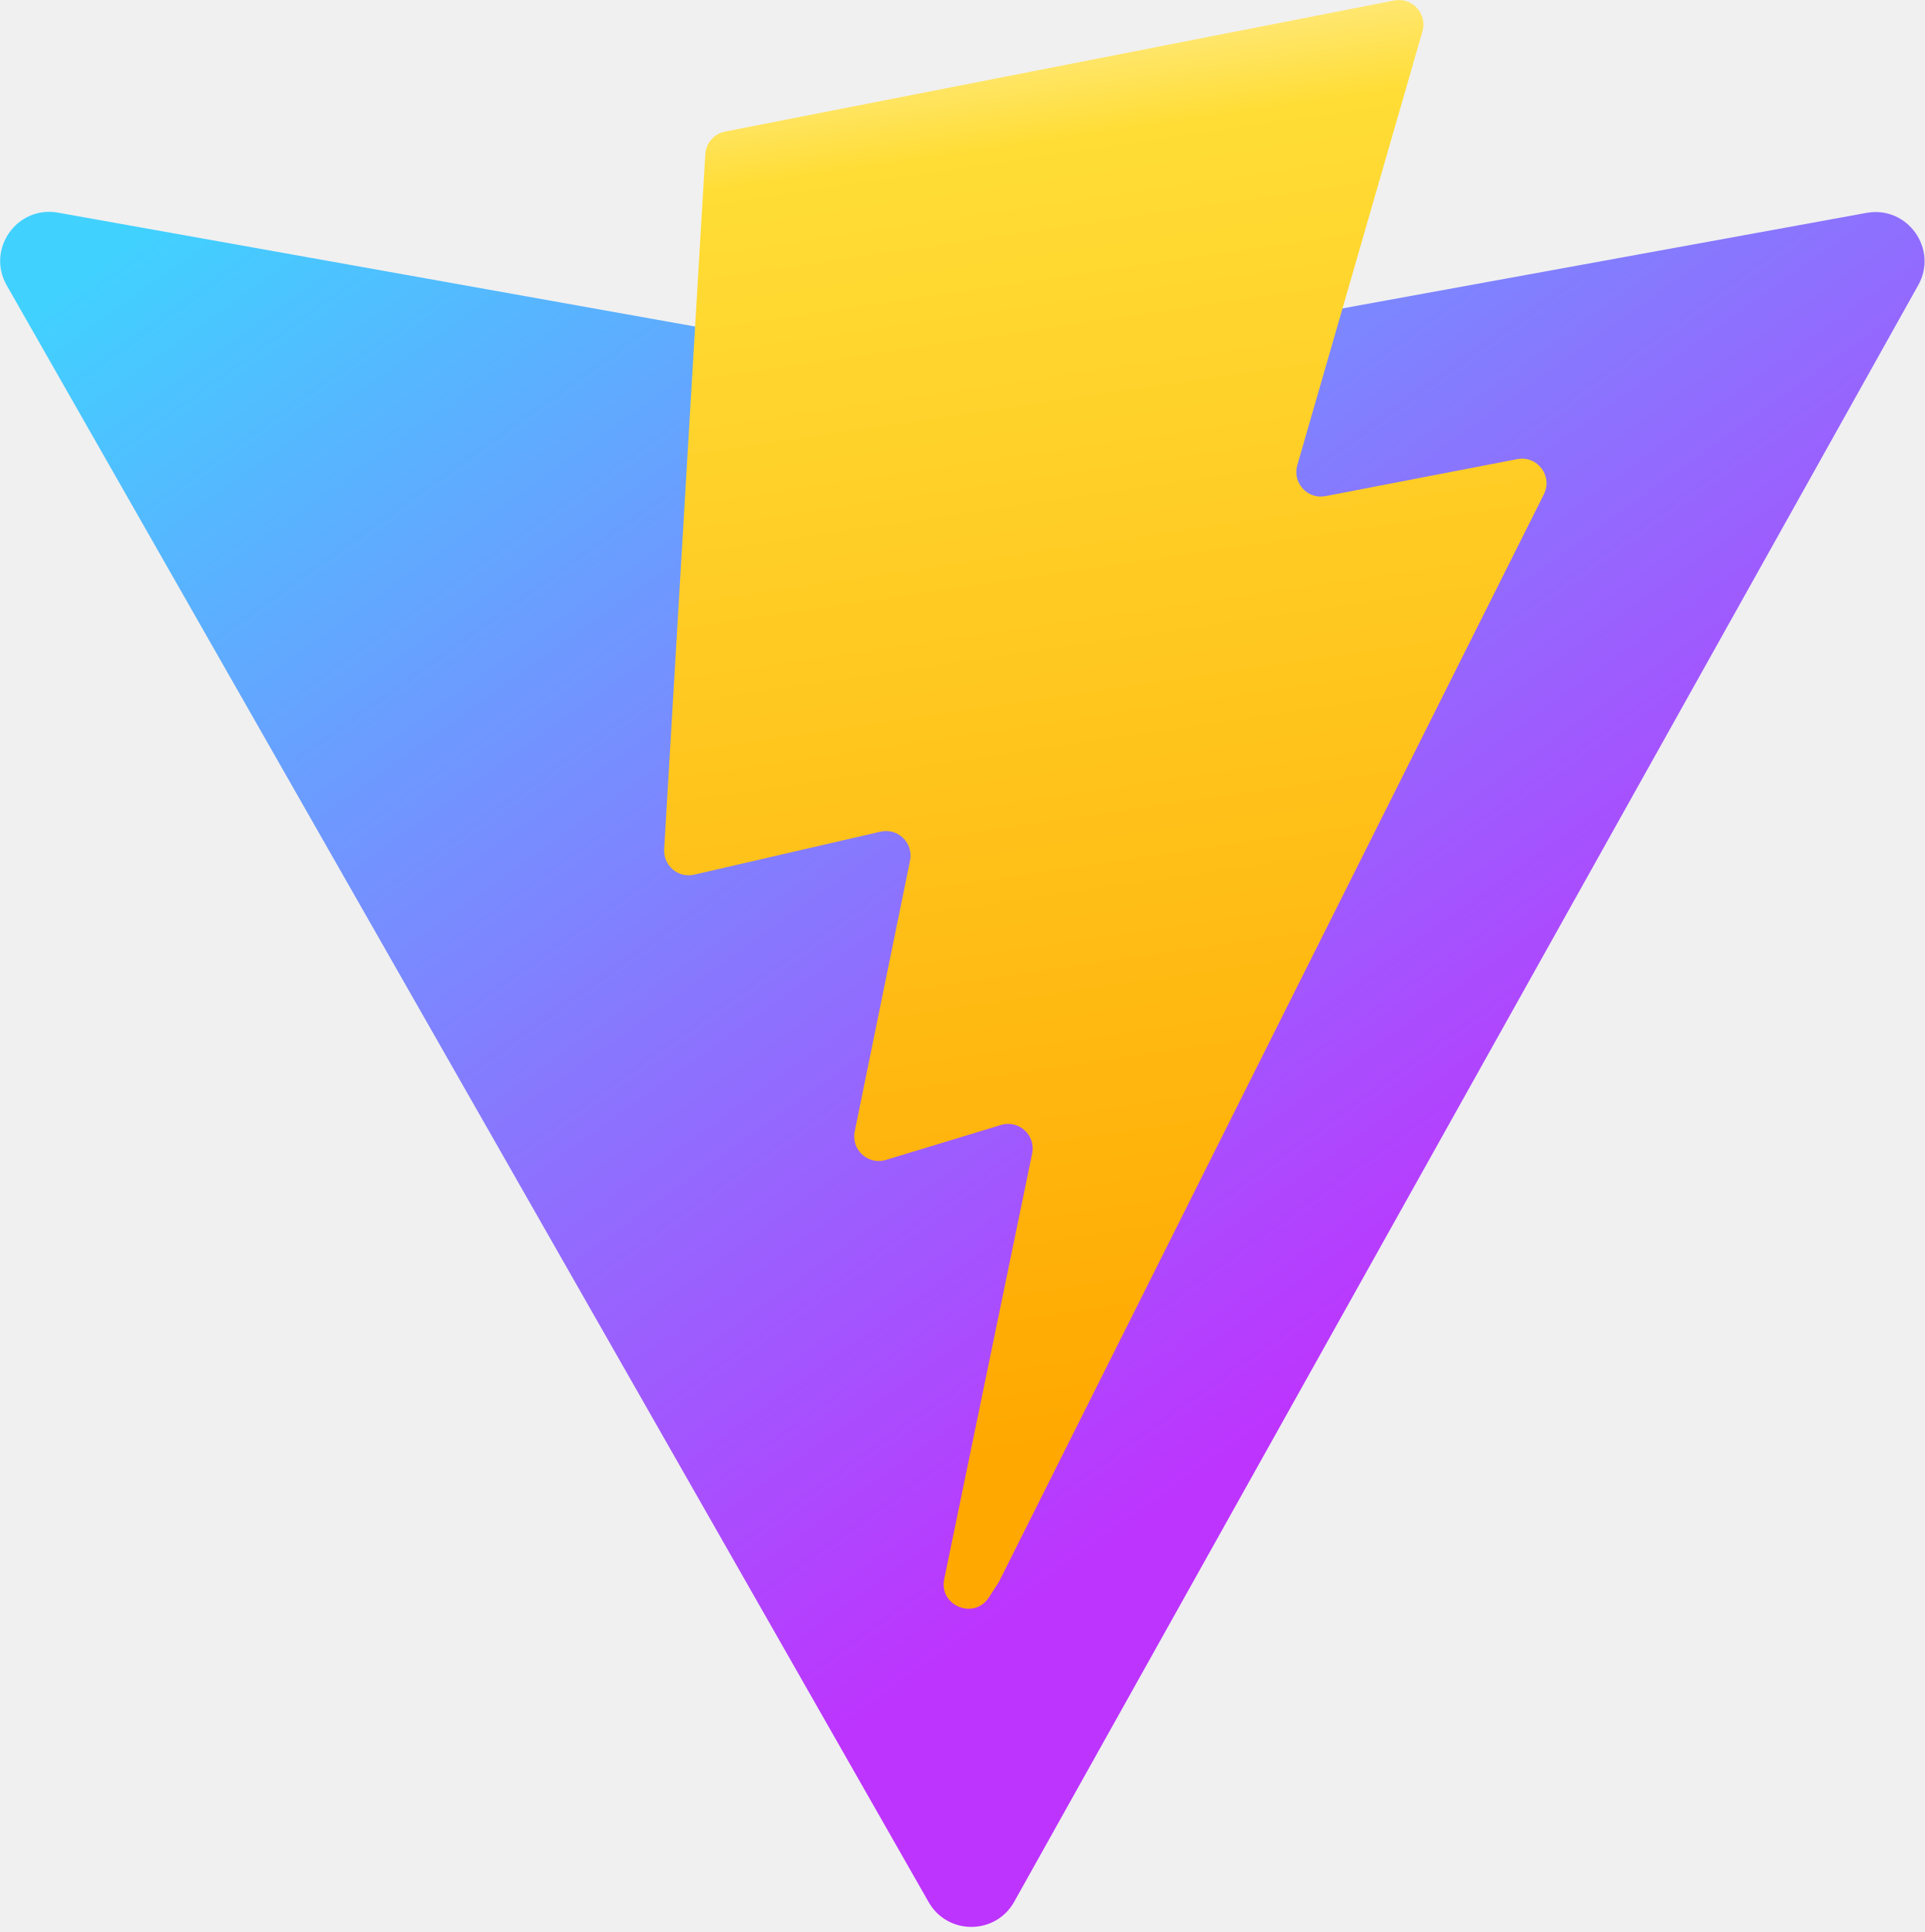
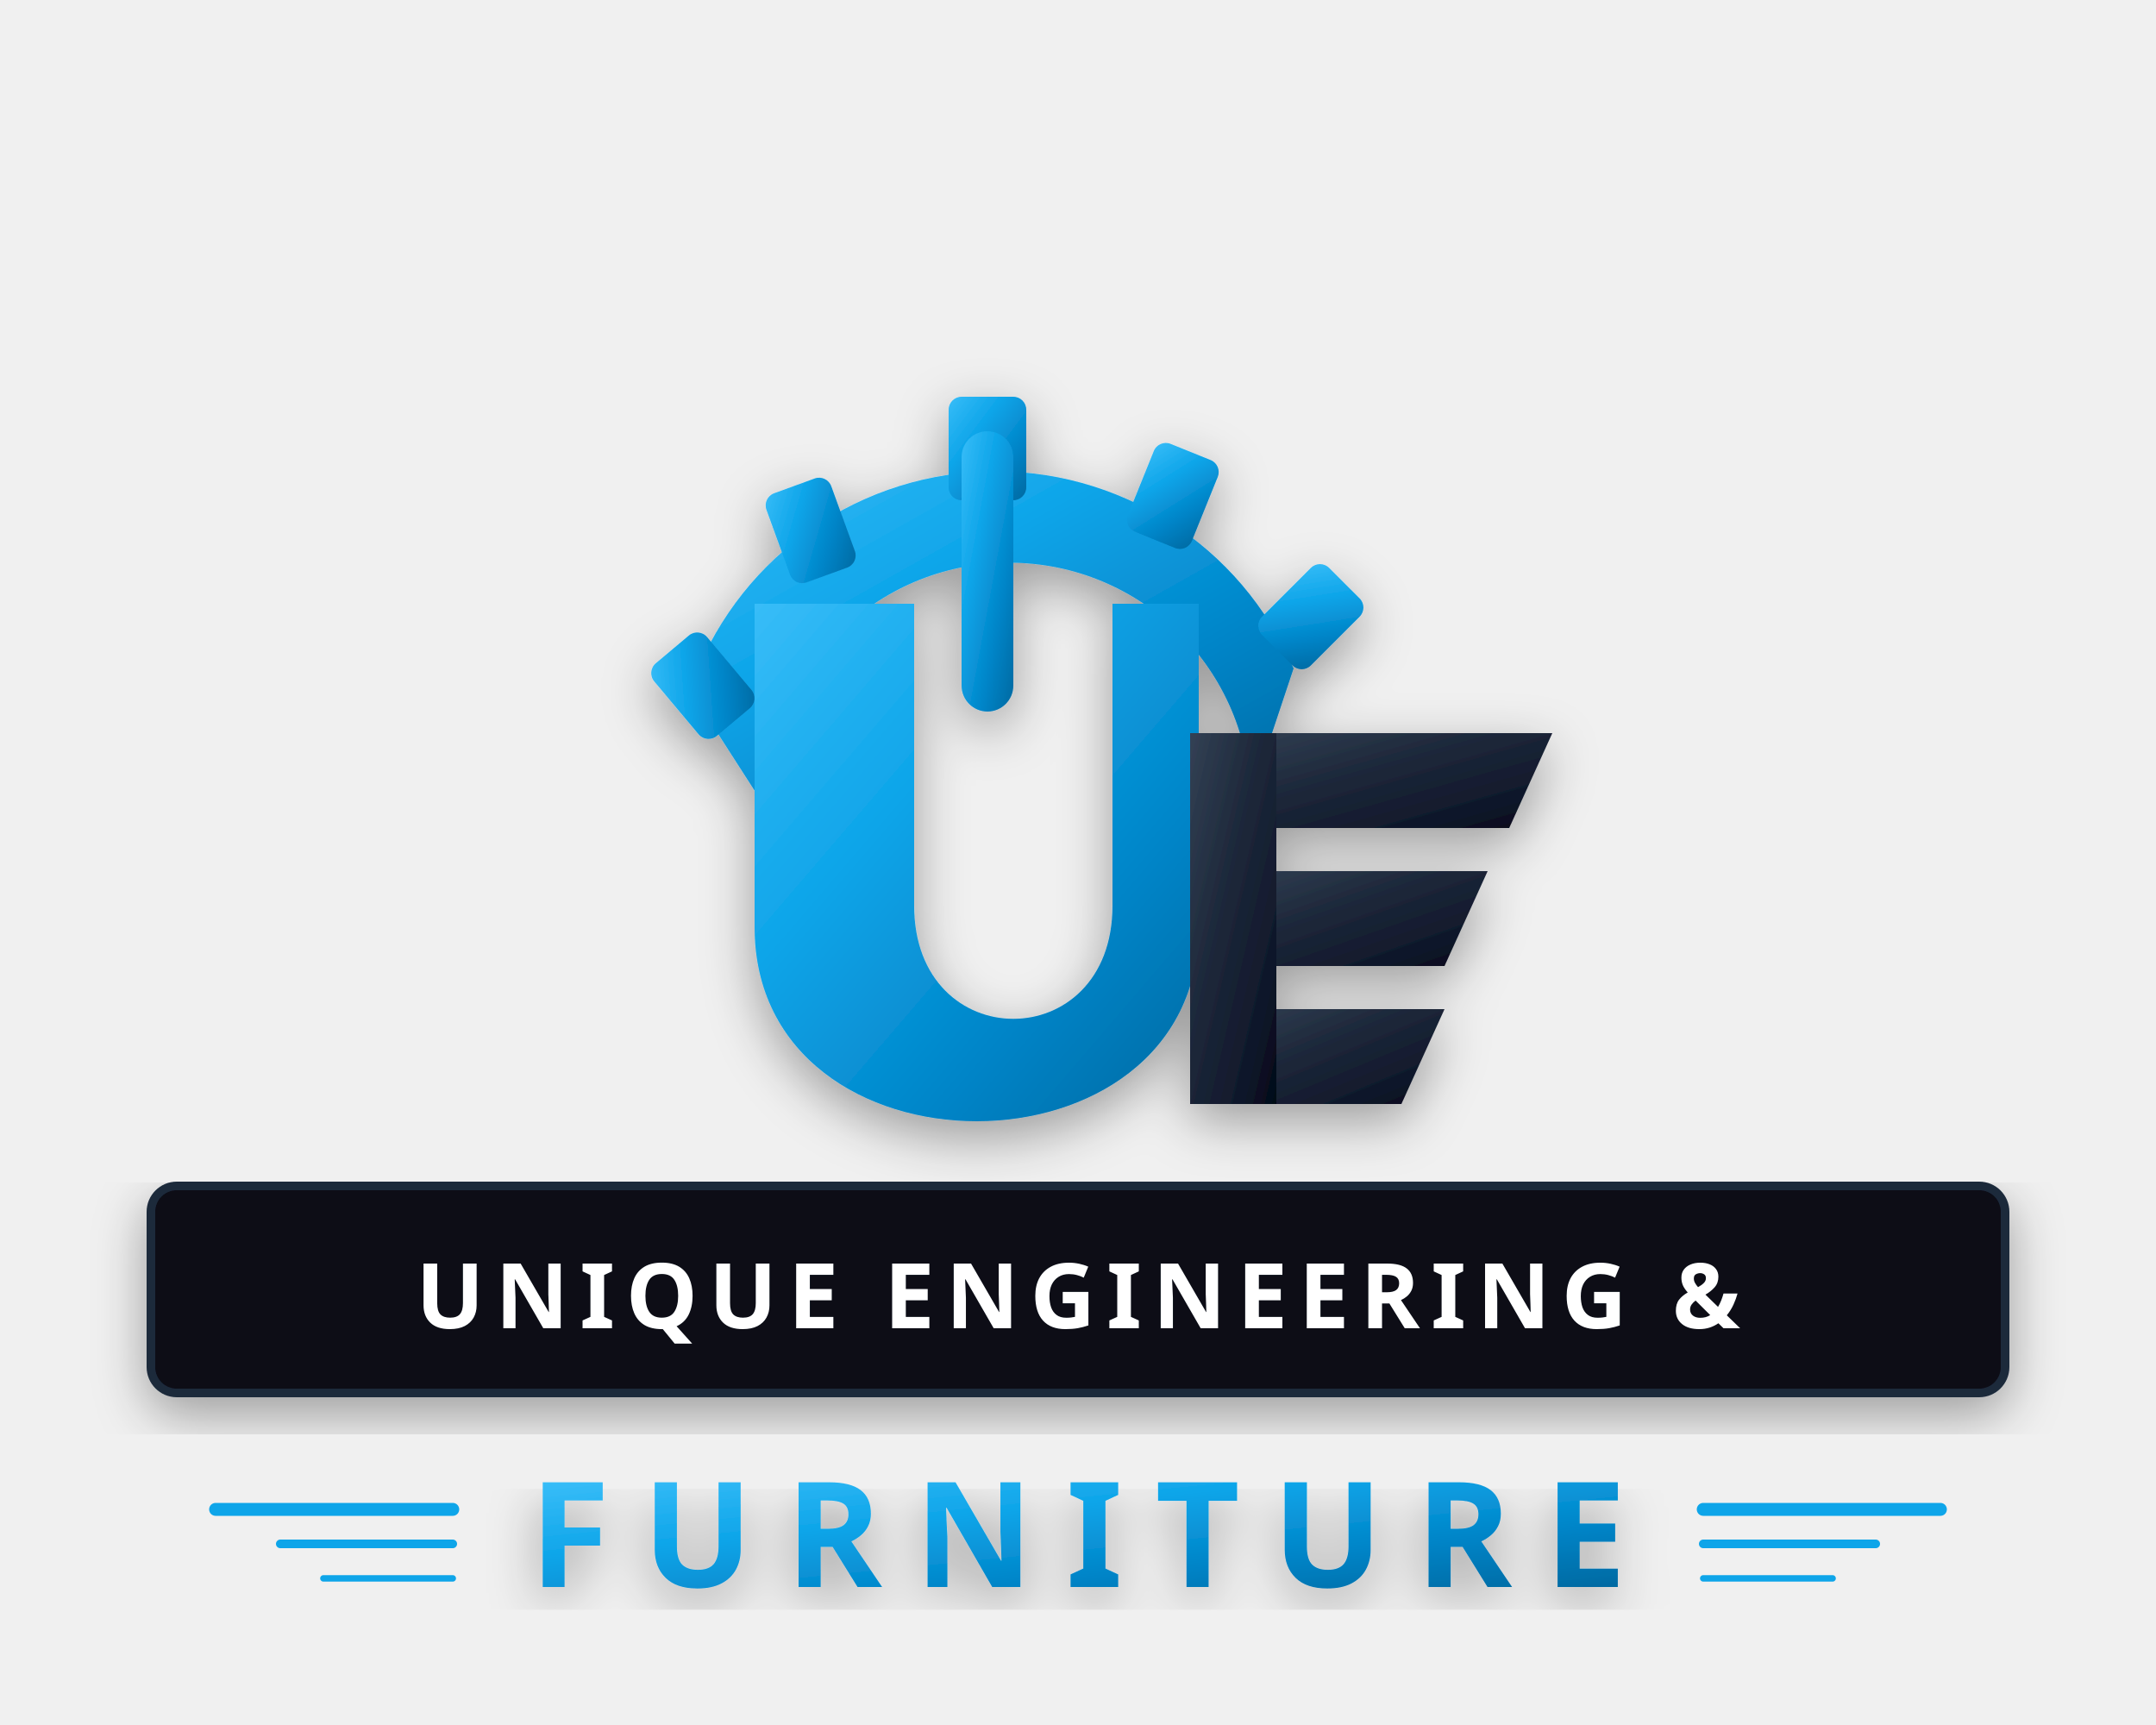
- <svg xmlns="http://www.w3.org/2000/svg" aria-hidden="true" role="img" class="iconify iconify--logos" width="31.88" height="32" preserveAspectRatio="xMidYMid meet" viewBox="0 0 256 257">
+ <svg xmlns="http://www.w3.org/2000/svg" viewBox="0 0 500 400" width="100%" height="100%">
  <defs>
-     <linearGradient id="IconifyId1813088fe1fbc01fb466" x1="-.828%" x2="57.636%" y1="7.652%" y2="78.411%">
-       <stop offset="0%" stop-color="#41D1FF" />
-       <stop offset="100%" stop-color="#BD34FE" />
+     <linearGradient id="uefBlueGrad" x1="0%" y1="0%" x2="100%" y2="100%">
+       <stop offset="0%" stop-color="#38bdf8" />
+       <stop offset="35%" stop-color="#0ea5e9" />
+       <stop offset="70%" stop-color="#0284c7" />
+       <stop offset="100%" stop-color="#0369a1" />
    </linearGradient>
-     <linearGradient id="IconifyId1813088fe1fbc01fb467" x1="43.376%" x2="50.316%" y1="2.242%" y2="89.03%">
-       <stop offset="0%" stop-color="#FFEA83" />
-       <stop offset="8.333%" stop-color="#FFDD35" />
-       <stop offset="100%" stop-color="#FFA800" />
+     <linearGradient id="uefGunmetal" x1="0%" y1="0%" x2="100%" y2="100%">
+       <stop offset="0%" stop-color="#334155" />
+       <stop offset="40%" stop-color="#1e293b" />
+       <stop offset="80%" stop-color="#0f172a" />
+       <stop offset="100%" stop-color="#020617" />
    </linearGradient>
+     <linearGradient id="uefSheen" x1="0%" y1="0%" x2="0%" y2="100%">
+       <stop offset="0%" stop-color="#ffffff" stop-opacity="0.6" />
+       <stop offset="50%" stop-color="#ffffff" stop-opacity="0.1" />
+       <stop offset="100%" stop-color="#000000" stop-opacity="0.3" />
+     </linearGradient>
+     <filter id="uefShadow" x="-10%" y="-10%" width="130%" height="130%">
+       <feDropShadow dx="0" dy="4" stdDeviation="6" flood-color="#000000" flood-opacity="0.35" />
+     </filter>
  </defs>
-   <path fill="url(#IconifyId1813088fe1fbc01fb466)" d="M255.153 37.938L134.897 252.976c-2.483 4.44-8.862 4.466-11.382.048L.875 37.958c-2.746-4.814 1.371-10.646 6.827-9.67l120.385 21.517a6.537 6.537 0 0 0 2.322-.004l117.867-21.483c5.438-.991 9.574 4.796 6.877 9.62Z" />
-   <path fill="url(#IconifyId1813088fe1fbc01fb467)" d="M185.432.063L96.44 17.501a3.268 3.268 0 0 0-2.634 3.014l-5.474 92.456a3.268 3.268 0 0 0 3.997 3.378l24.777-5.718c2.318-.535 4.413 1.507 3.936 3.838l-7.361 36.047c-.495 2.426 1.782 4.5 4.151 3.78l15.304-4.649c2.372-.72 4.652 1.36 4.15 3.788l-11.698 56.621c-.732 3.542 3.979 5.473 5.943 2.437l1.313-2.028l72.516-144.72c1.215-2.423-.88-5.186-3.54-4.672l-25.505 4.922c-2.396.462-4.435-1.77-3.759-4.114l16.646-57.705c.677-2.35-1.37-4.583-3.769-4.113Z" />
+   <g id="uef-emblem" filter="url(#uefShadow)">
+     <g fill="url(#uefBlueGrad)">
+       <path d="M 160 160 A 75 75 0 0 1 300 155 L 290 185 A 45 45 0 0 0 178 188 Z" />
+       <rect x="155" y="148" width="16" height="22" rx="3" transform="rotate(-40 163 159)" />
+       <rect x="180" y="112" width="16" height="22" rx="3" transform="rotate(-20 188 123)" />
+       <rect x="220" y="92" width="18" height="24" rx="3" transform="rotate(0 229 104)" />
+       <rect x="264" y="104" width="16" height="22" rx="3" transform="rotate(22 272 115)" />
+       <rect x="296" y="132" width="16" height="22" rx="3" transform="rotate(45 304 143)" />
+     </g>
+     <g fill="url(#uefBlueGrad)">
+       <path d="M 175 140 L 212 140 L 212 210 C 212 245 258 245 258 210 L 258 140 L 278 140 L 278 215 C 278 275 175 275 175 215 Z" />
+       <rect x="223" y="100" width="12" height="65" rx="6" fill="url(#uefBlueGrad)" />
+     </g>
+     <g fill="url(#uefGunmetal)">
+       <path d="M 282 170 L 360 170 L 350 192 L 282 192 Z" />
+       <path d="M 282 202 L 345 202 L 335 224 L 282 224 Z" />
+       <path d="M 282 234 L 335 234 L 325 256 L 282 256 Z" />
+       <path d="M 276 170 L 296 170 L 296 256 L 276 256 Z" />
+     </g>
+   </g>
+   <g id="uef-badge" filter="url(#uefShadow)">
+     <rect x="35" y="275" width="430" height="48" rx="6" fill="#090d16" stroke="#1e293b" stroke-width="2" />
+     <text x="250" y="308" text-anchor="middle" fill="#ffffff" font-size="21" font-weight="900" font-family="'Montserrat', 'Arial Black', sans-serif" letter-spacing="0.12em">
+       UNIQUE ENGINEERING &amp;
+     </text>
+   </g>
+   <g id="uef-furniture">
+     <path d="M 50 350 L 105 350" stroke="#0ea5e9" stroke-width="3" stroke-linecap="round" />
+     <path d="M 65 358 L 105 358" stroke="#0ea5e9" stroke-width="2" stroke-linecap="round" />
+     <path d="M 75 366 L 105 366" stroke="#0ea5e9" stroke-width="1.5" stroke-linecap="round" />
+     <text x="250" y="368" text-anchor="middle" fill="url(#uefBlueGrad)" font-size="34" font-weight="900" font-family="'Montserrat', 'Arial Black', sans-serif" letter-spacing="0.22em" filter="url(#uefShadow)">
+       FURNITURE
+     </text>
+     <path d="M 395 350 L 450 350" stroke="#0ea5e9" stroke-width="3" stroke-linecap="round" />
+     <path d="M 395 358 L 435 358" stroke="#0ea5e9" stroke-width="2" stroke-linecap="round" />
+     <path d="M 395 366 L 425 366" stroke="#0ea5e9" stroke-width="1.5" stroke-linecap="round" />
+   </g>
</svg>
